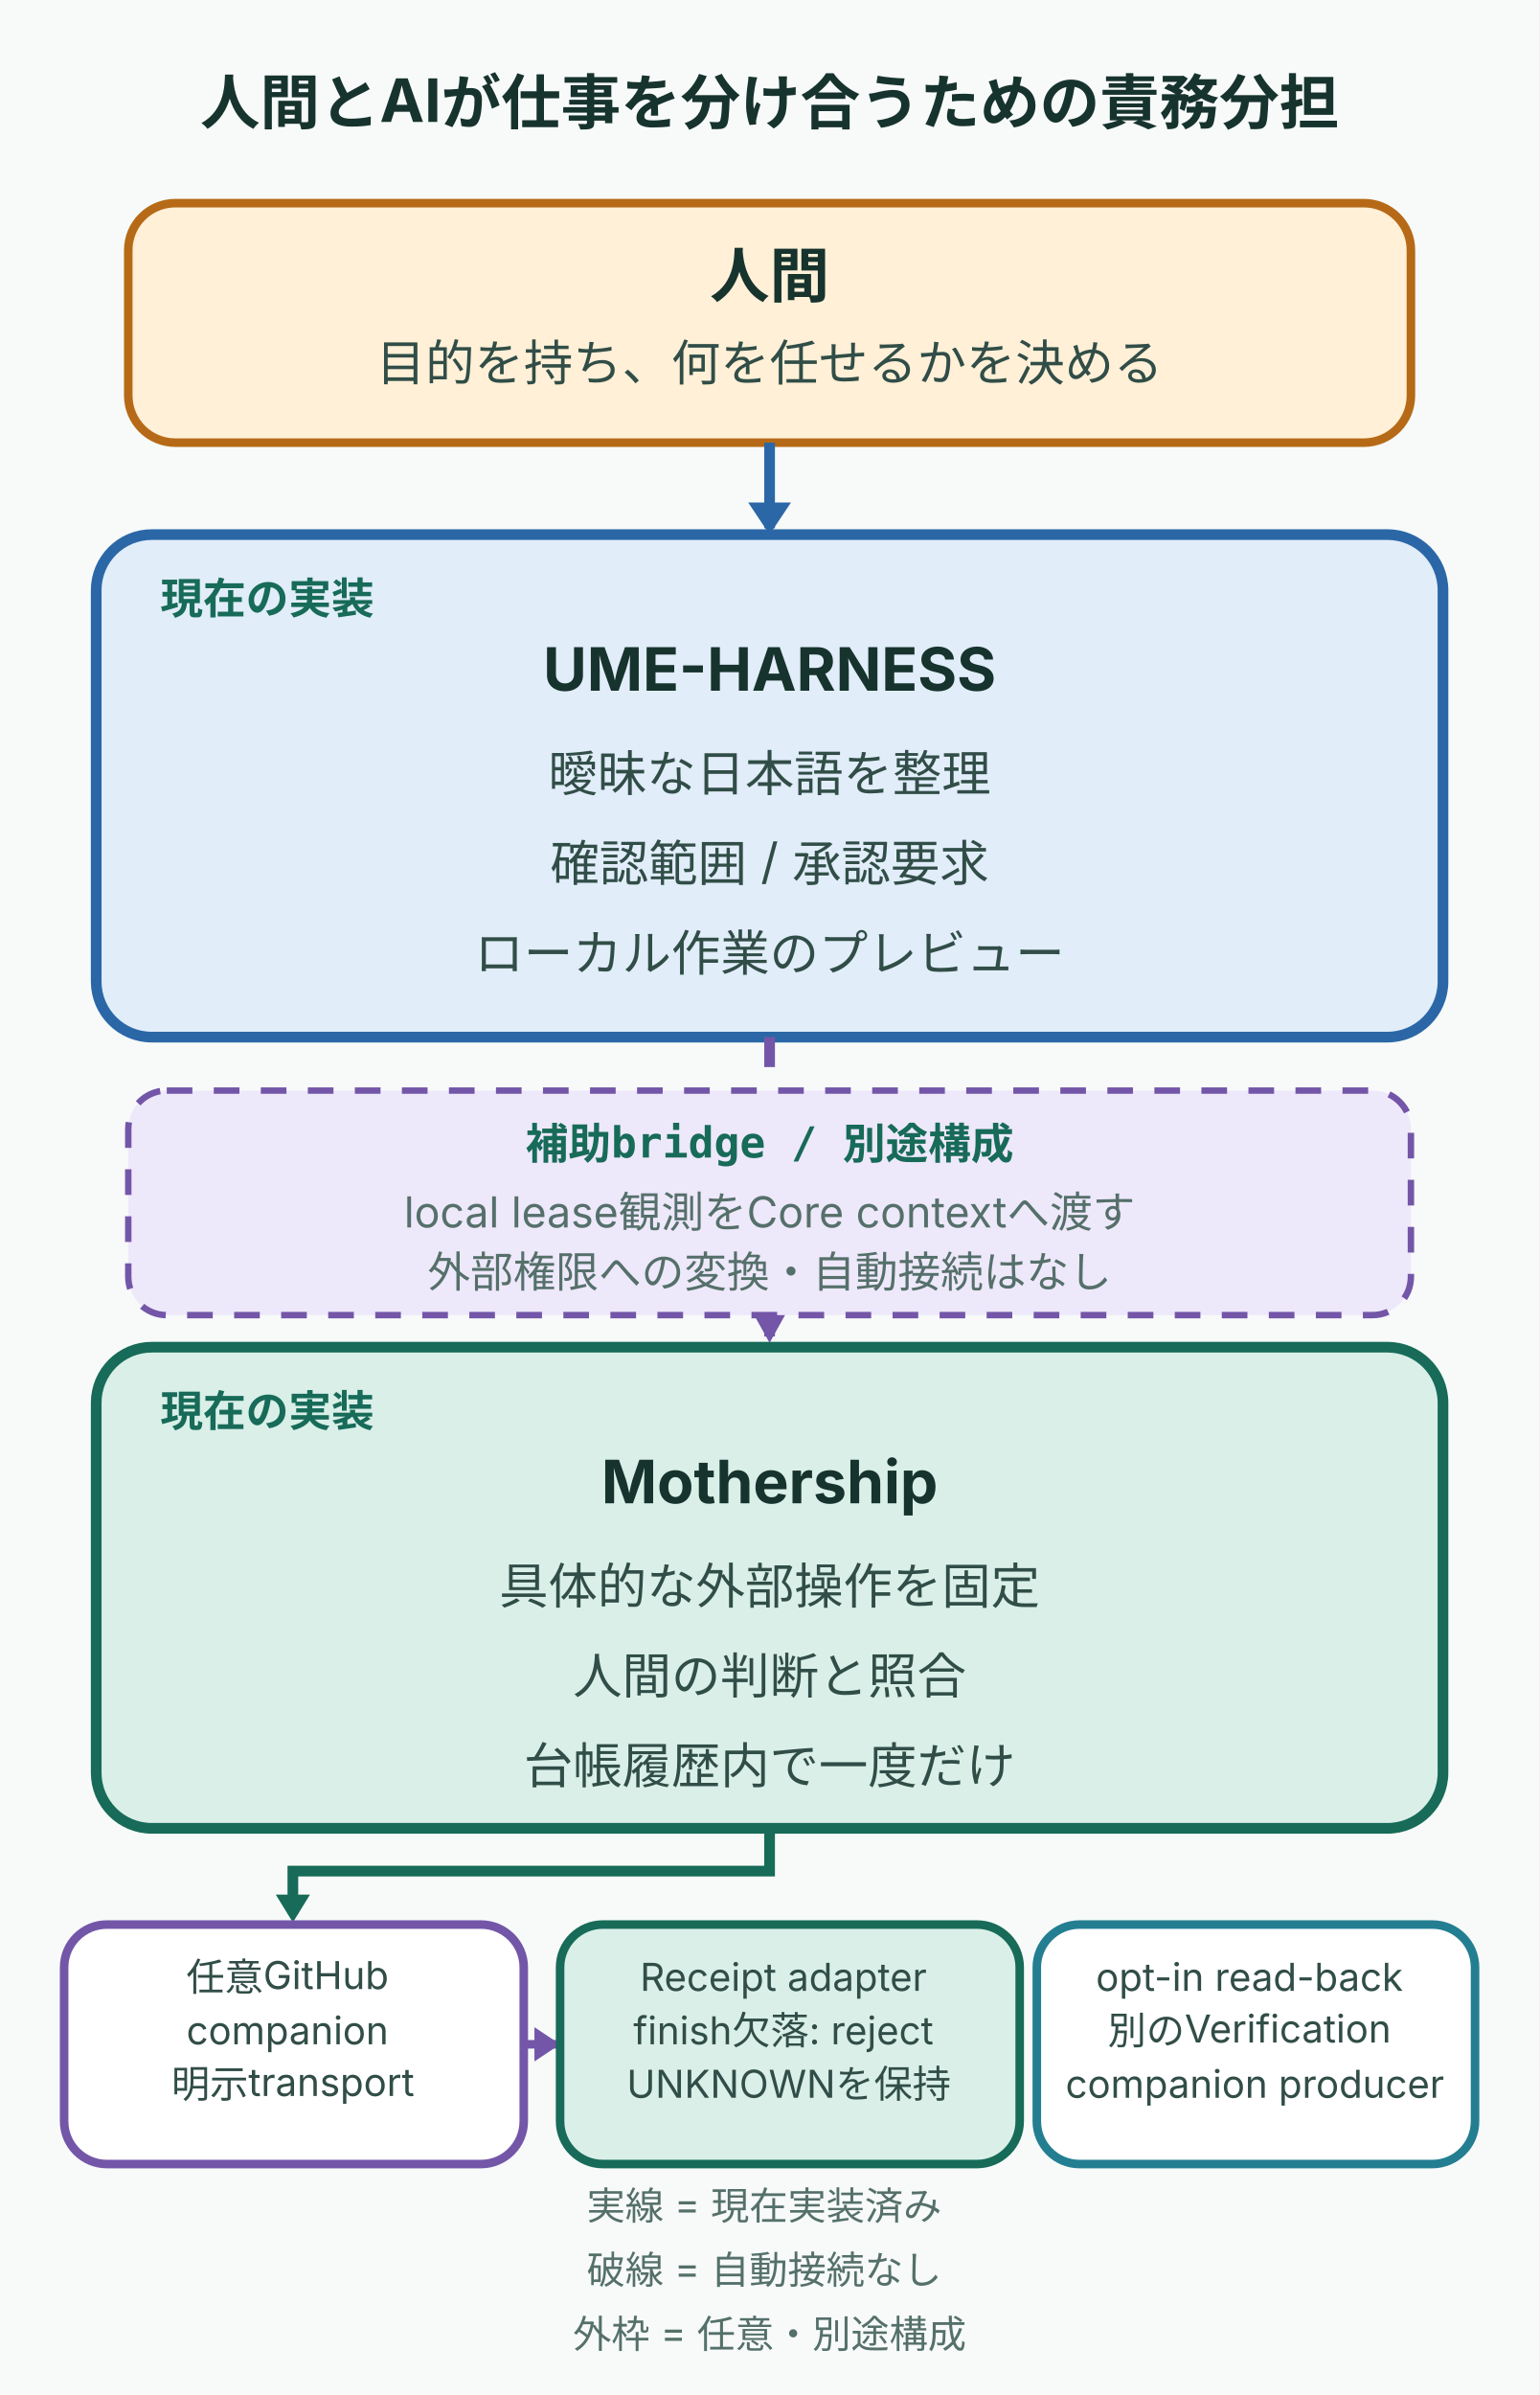
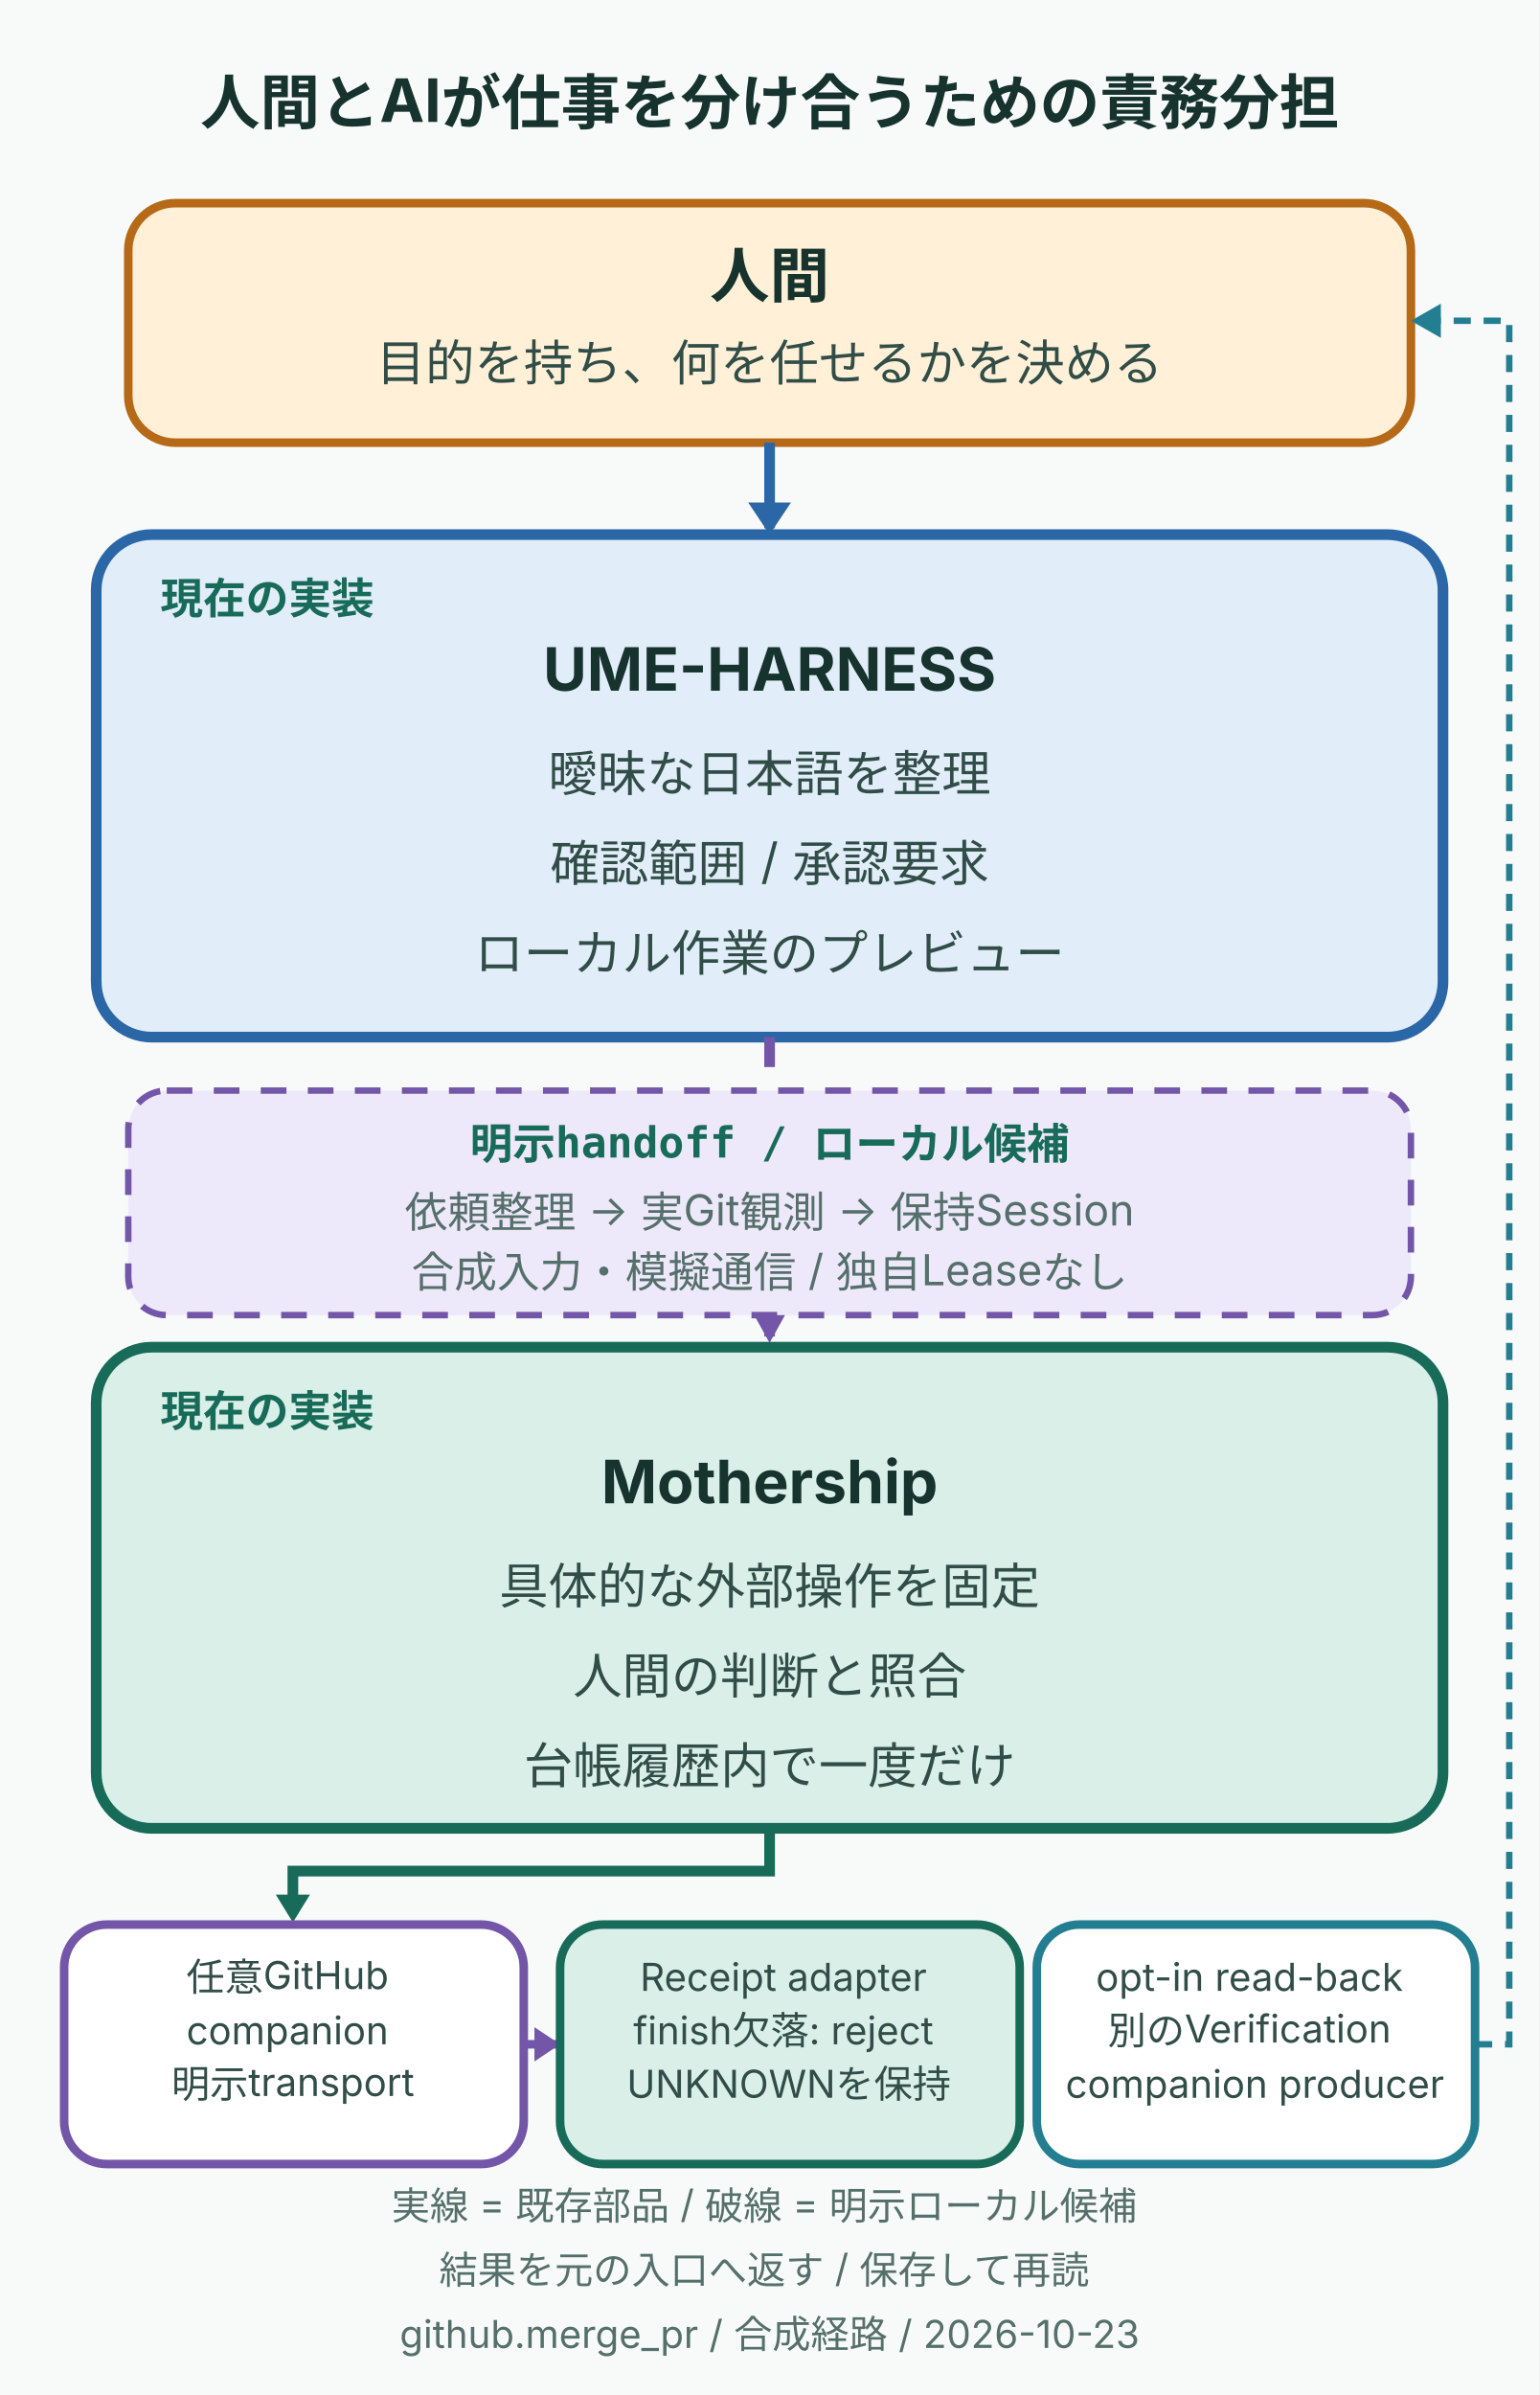
<svg xmlns="http://www.w3.org/2000/svg" viewBox="0 0 720 1120" role="img" aria-labelledby="title desc">
  <style>
    .title { font: 700 28px -apple-system, BlinkMacSystemFont, "Segoe UI", sans-serif; fill: #17332d; }
    .label { font: 700 28px -apple-system, BlinkMacSystemFont, "Segoe UI", sans-serif; fill: #17332d; }
    .state { font: 700 20px ui-monospace, SFMono-Regular, Consolas, monospace; fill: #176b58; }
    .body { font: 23px -apple-system, BlinkMacSystemFont, "Segoe UI", sans-serif; fill: #314d47; }
    .small { font: 20px -apple-system, BlinkMacSystemFont, "Segoe UI", sans-serif; fill: #55706a; }
    .boxbody { font: 18px -apple-system, BlinkMacSystemFont, "Segoe UI", sans-serif; fill: #314d47; }
    .legend { font: 18px -apple-system, BlinkMacSystemFont, "Segoe UI", sans-serif; fill: #55706a; }
  </style>
  <rect width="720" height="1120" fill="#f7faf9" />
  <text class="title" x="360" y="58" text-anchor="middle">人間とAIが仕事を分け合うための責務分担</text>
  <rect x="60" y="95" width="600" height="112" rx="22" fill="#fff0d7" stroke="#b66a17" stroke-width="4" />
  <text class="label" x="360" y="139" text-anchor="middle">人間</text>
  <text class="body" x="360" y="178" text-anchor="middle">目的を持ち、何を任せるかを決める</text>
  <path d="M360 207 V247" stroke="#2b67a7" stroke-width="5" />
  <path d="M350 235 L360 250 L370 235" fill="#2b67a7" />
  <rect x="45" y="250" width="630" height="235" rx="26" fill="#e1edf9" stroke="#2b67a7" stroke-width="5" />
  <text class="state" x="75" y="287">現在の実装</text>
  <text class="label" x="360" y="323" text-anchor="middle">UME-HARNESS</text>
  <text class="body" x="360" y="370" text-anchor="middle">曖昧な日本語を整理</text>
  <text class="body" x="360" y="412" text-anchor="middle">確認範囲 / 承認要求</text>
  <text class="body" x="360" y="454" text-anchor="middle">ローカル作業のプレビュー</text>
  <g data-role="bridge">
    <path d="M360 485 V625" stroke="#7356a8" stroke-width="5" stroke-dasharray="14 12" />
    <path d="M350 610 L360 628 L370 610" fill="#7356a8" />
    <rect x="60" y="510" width="600" height="105" rx="18" fill="#eee8fb" stroke="#7356a8" stroke-width="3" stroke-dasharray="12 10" />
-     <text class="state" x="360" y="542" text-anchor="middle">補助bridge / 別途構成</text>
-     <text class="small" x="360" y="574" text-anchor="middle">local lease観測をCore contextへ渡す</text>
-     <text class="small" x="360" y="602" text-anchor="middle">外部権限への変換・自動接続はなし</text>
+     <text class="state" x="360" y="542" text-anchor="middle">明示handoff / ローカル候補</text>
+     <text class="small" x="360" y="574" text-anchor="middle">依頼整理 → 実Git観測 → 保持Session</text>
+     <text class="small" x="360" y="602" text-anchor="middle">合成入力・模擬通信 / 独自Leaseなし</text>
  </g>
  <rect x="45" y="630" width="630" height="225" rx="26" fill="#d9efe8" stroke="#176b58" stroke-width="5" />
  <text class="state" x="75" y="667">現在の実装</text>
  <text class="label" x="360" y="703" text-anchor="middle">Mothership</text>
  <text class="body" x="360" y="750" text-anchor="middle">具体的な外部操作を固定</text>
  <text class="body" x="360" y="792" text-anchor="middle">人間の判断と照合</text>
  <text class="body" x="360" y="834" text-anchor="middle">台帳履歴内で一度だけ</text>
  <path d="M360 855 V875 H137 V895" fill="none" stroke="#176b58" stroke-width="5" />
  <path d="M137 899 L129 886 L145 886 Z" fill="#176b58" />
  <path d="M245 956 H262" stroke="#7356a8" stroke-width="4" />
  <path d="M262 956 L250 948 L250 964 Z" fill="#7356a8" />
  <rect data-role="external" x="30" y="900" width="215" height="112" rx="20" fill="#ffffff" stroke="#7356a8" stroke-width="4" />
  <rect data-role="adapter" x="262" y="900" width="215" height="112" rx="20" fill="#d9efe8" stroke="#176b58" stroke-width="4" />
  <rect data-role="external" x="485" y="900" width="205" height="112" rx="20" fill="#ffffff" stroke="#237e91" stroke-width="4" />
  <text class="boxbody" x="137" text-anchor="middle">
    <tspan x="137" y="931">任意GitHub</tspan>
    <tspan x="137" y="956">companion</tspan>
    <tspan x="137" y="981">明示transport</tspan>
  </text>
  <text class="boxbody" x="369" text-anchor="middle">
    <tspan x="369" y="931">Receipt adapter</tspan>
    <tspan x="369" y="956">finish欠落: reject</tspan>
    <tspan x="369" y="981">UNKNOWNを保持</tspan>
  </text>
  <text class="boxbody" x="587" text-anchor="middle">
    <tspan x="587" y="931">opt-in read-back</tspan>
    <tspan x="587" y="956">別のVerification</tspan>
    <tspan x="587" y="981">companion producer</tspan>
  </text>
+   <path data-role="result-return" d="M690 956 H706 V150 H665" fill="none" stroke="#237e91" stroke-width="3" stroke-dasharray="8 6" />
+   <path d="M660 150 L674 142 L674 158 Z" fill="#237e91" />
  <text class="legend" x="360" text-anchor="middle">
-     <tspan x="360" y="1038">実線 = 現在実装済み</tspan>
-     <tspan x="360" y="1068">破線 = 自動接続なし</tspan>
-     <tspan x="360" y="1098">外枠 = 任意・別途構成</tspan>
+     <tspan x="360" y="1038">実線 = 既存部品 / 破線 = 明示ローカル候補</tspan>
+     <tspan x="360" y="1068">結果を元の入口へ返す / 保存して再読</tspan>
+     <tspan x="360" y="1098">github.merge_pr / 合成経路 / 2026-10-23</tspan>
  </text>
</svg>
